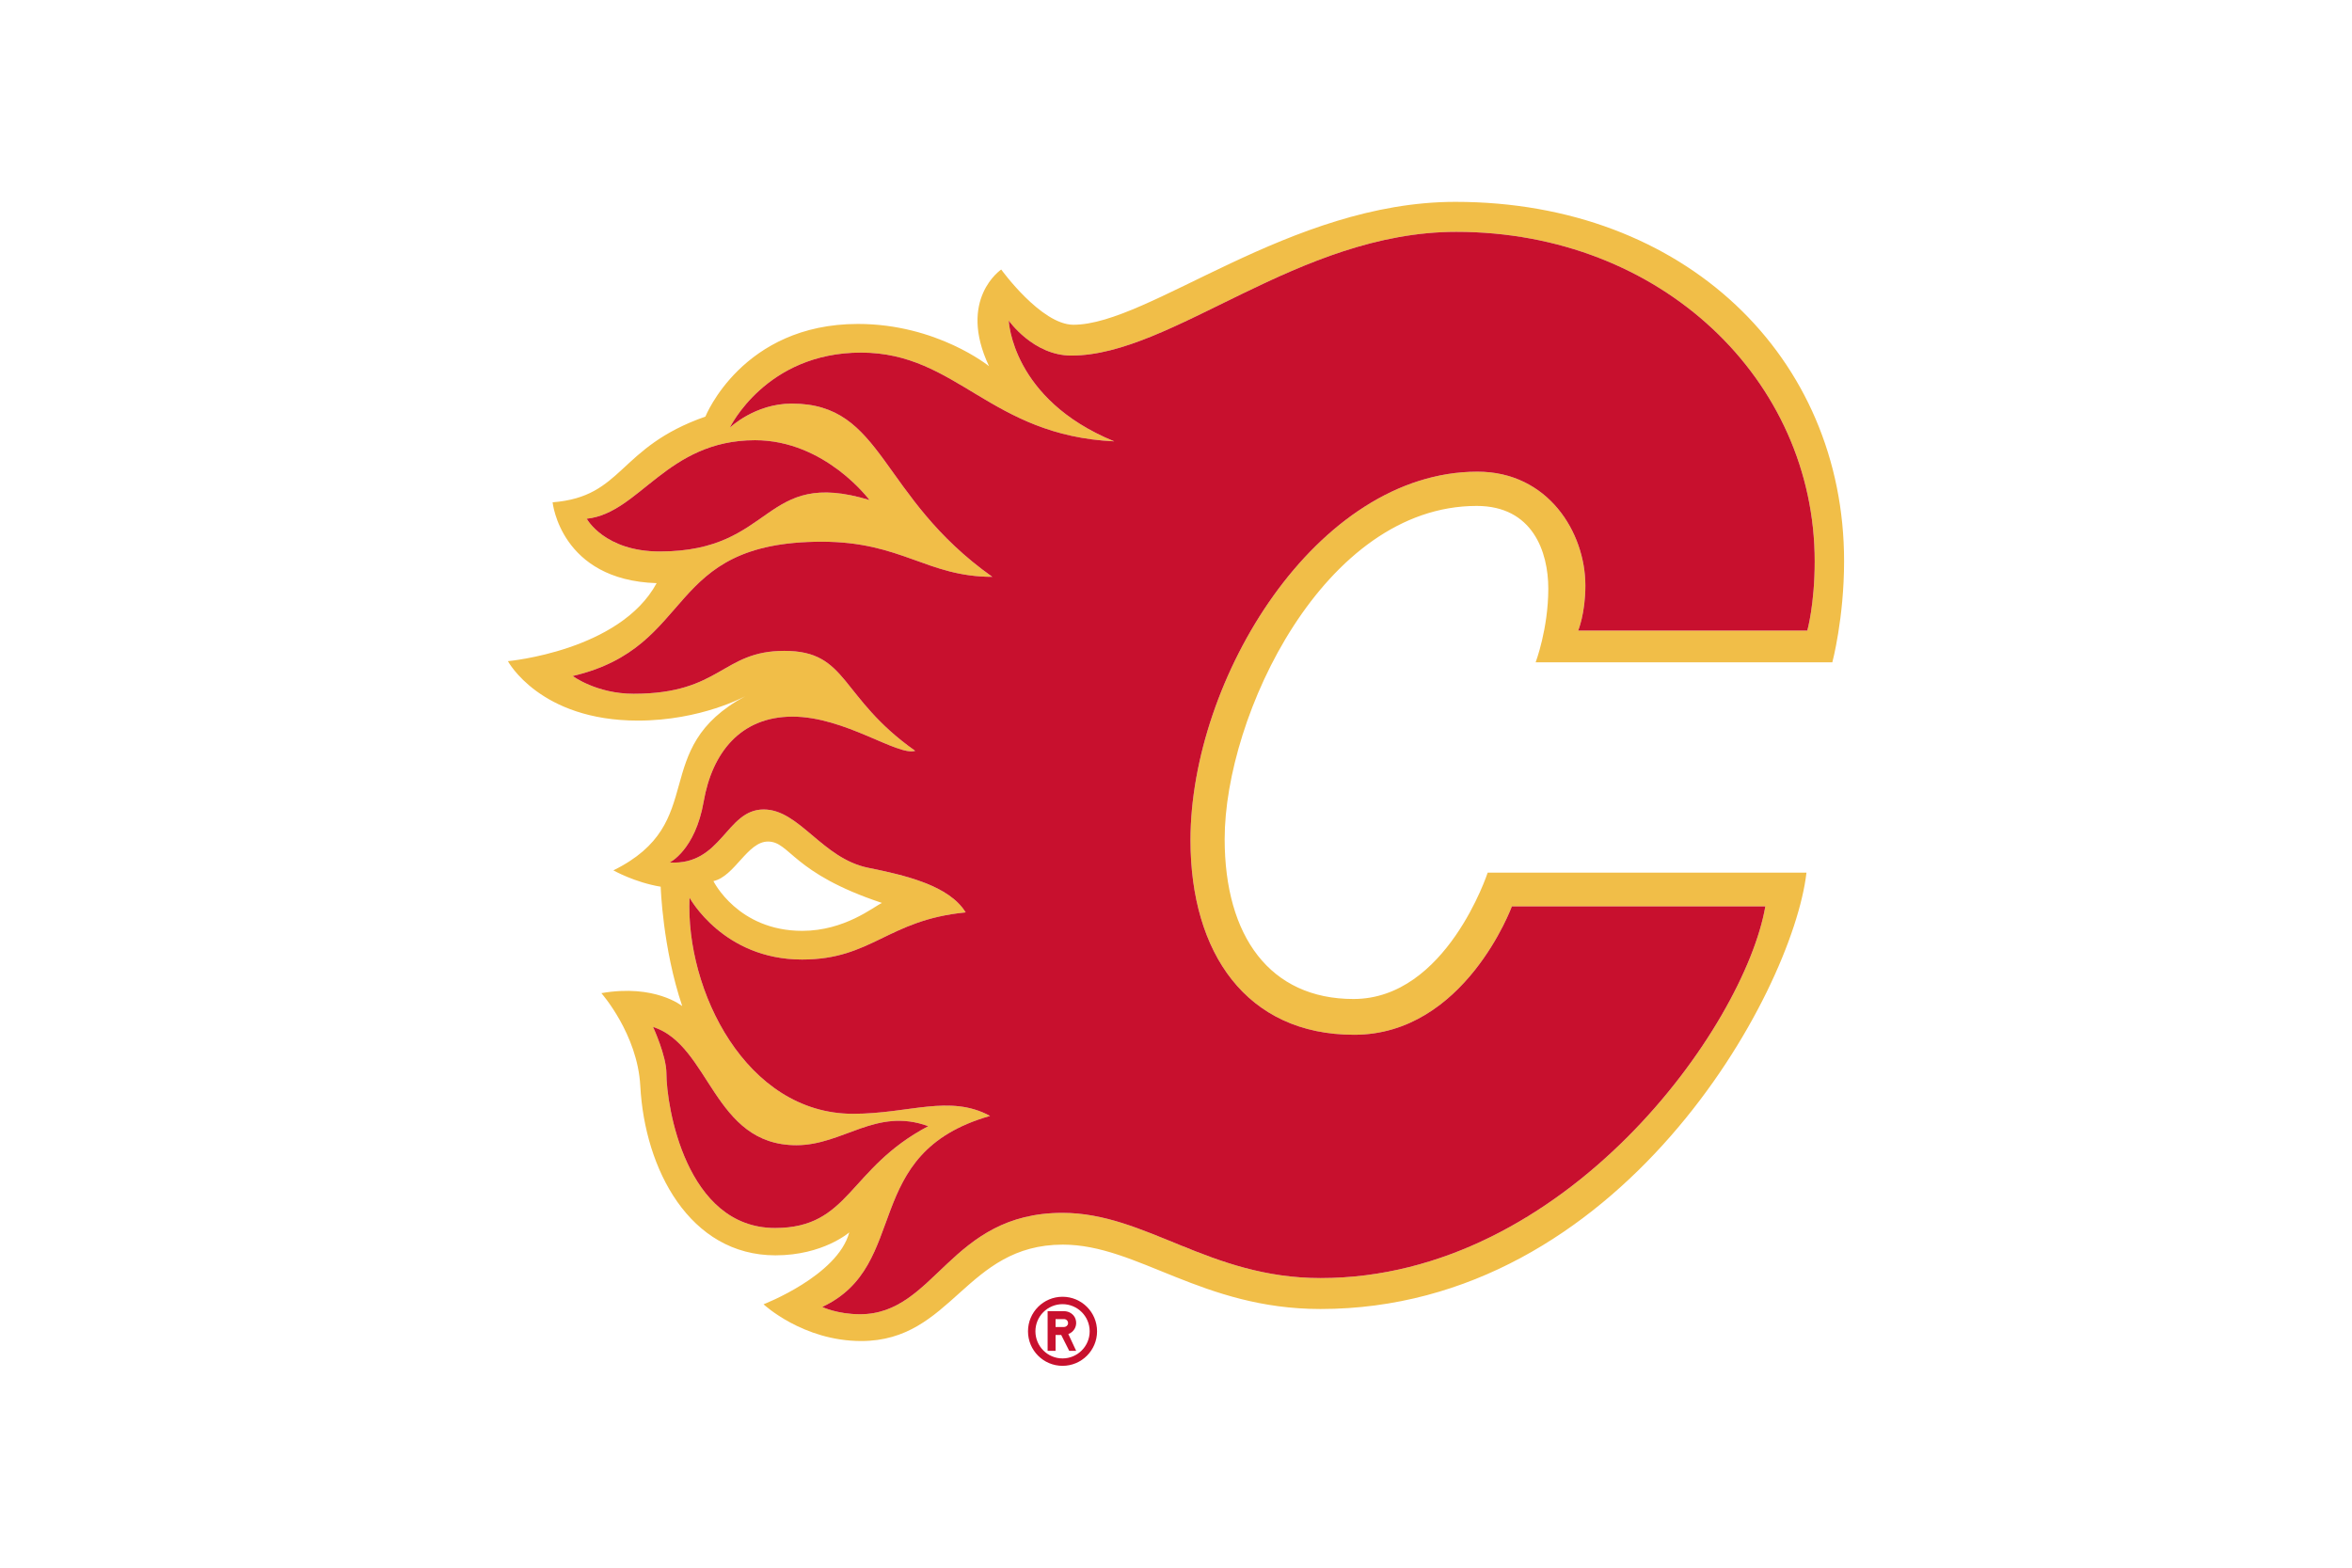
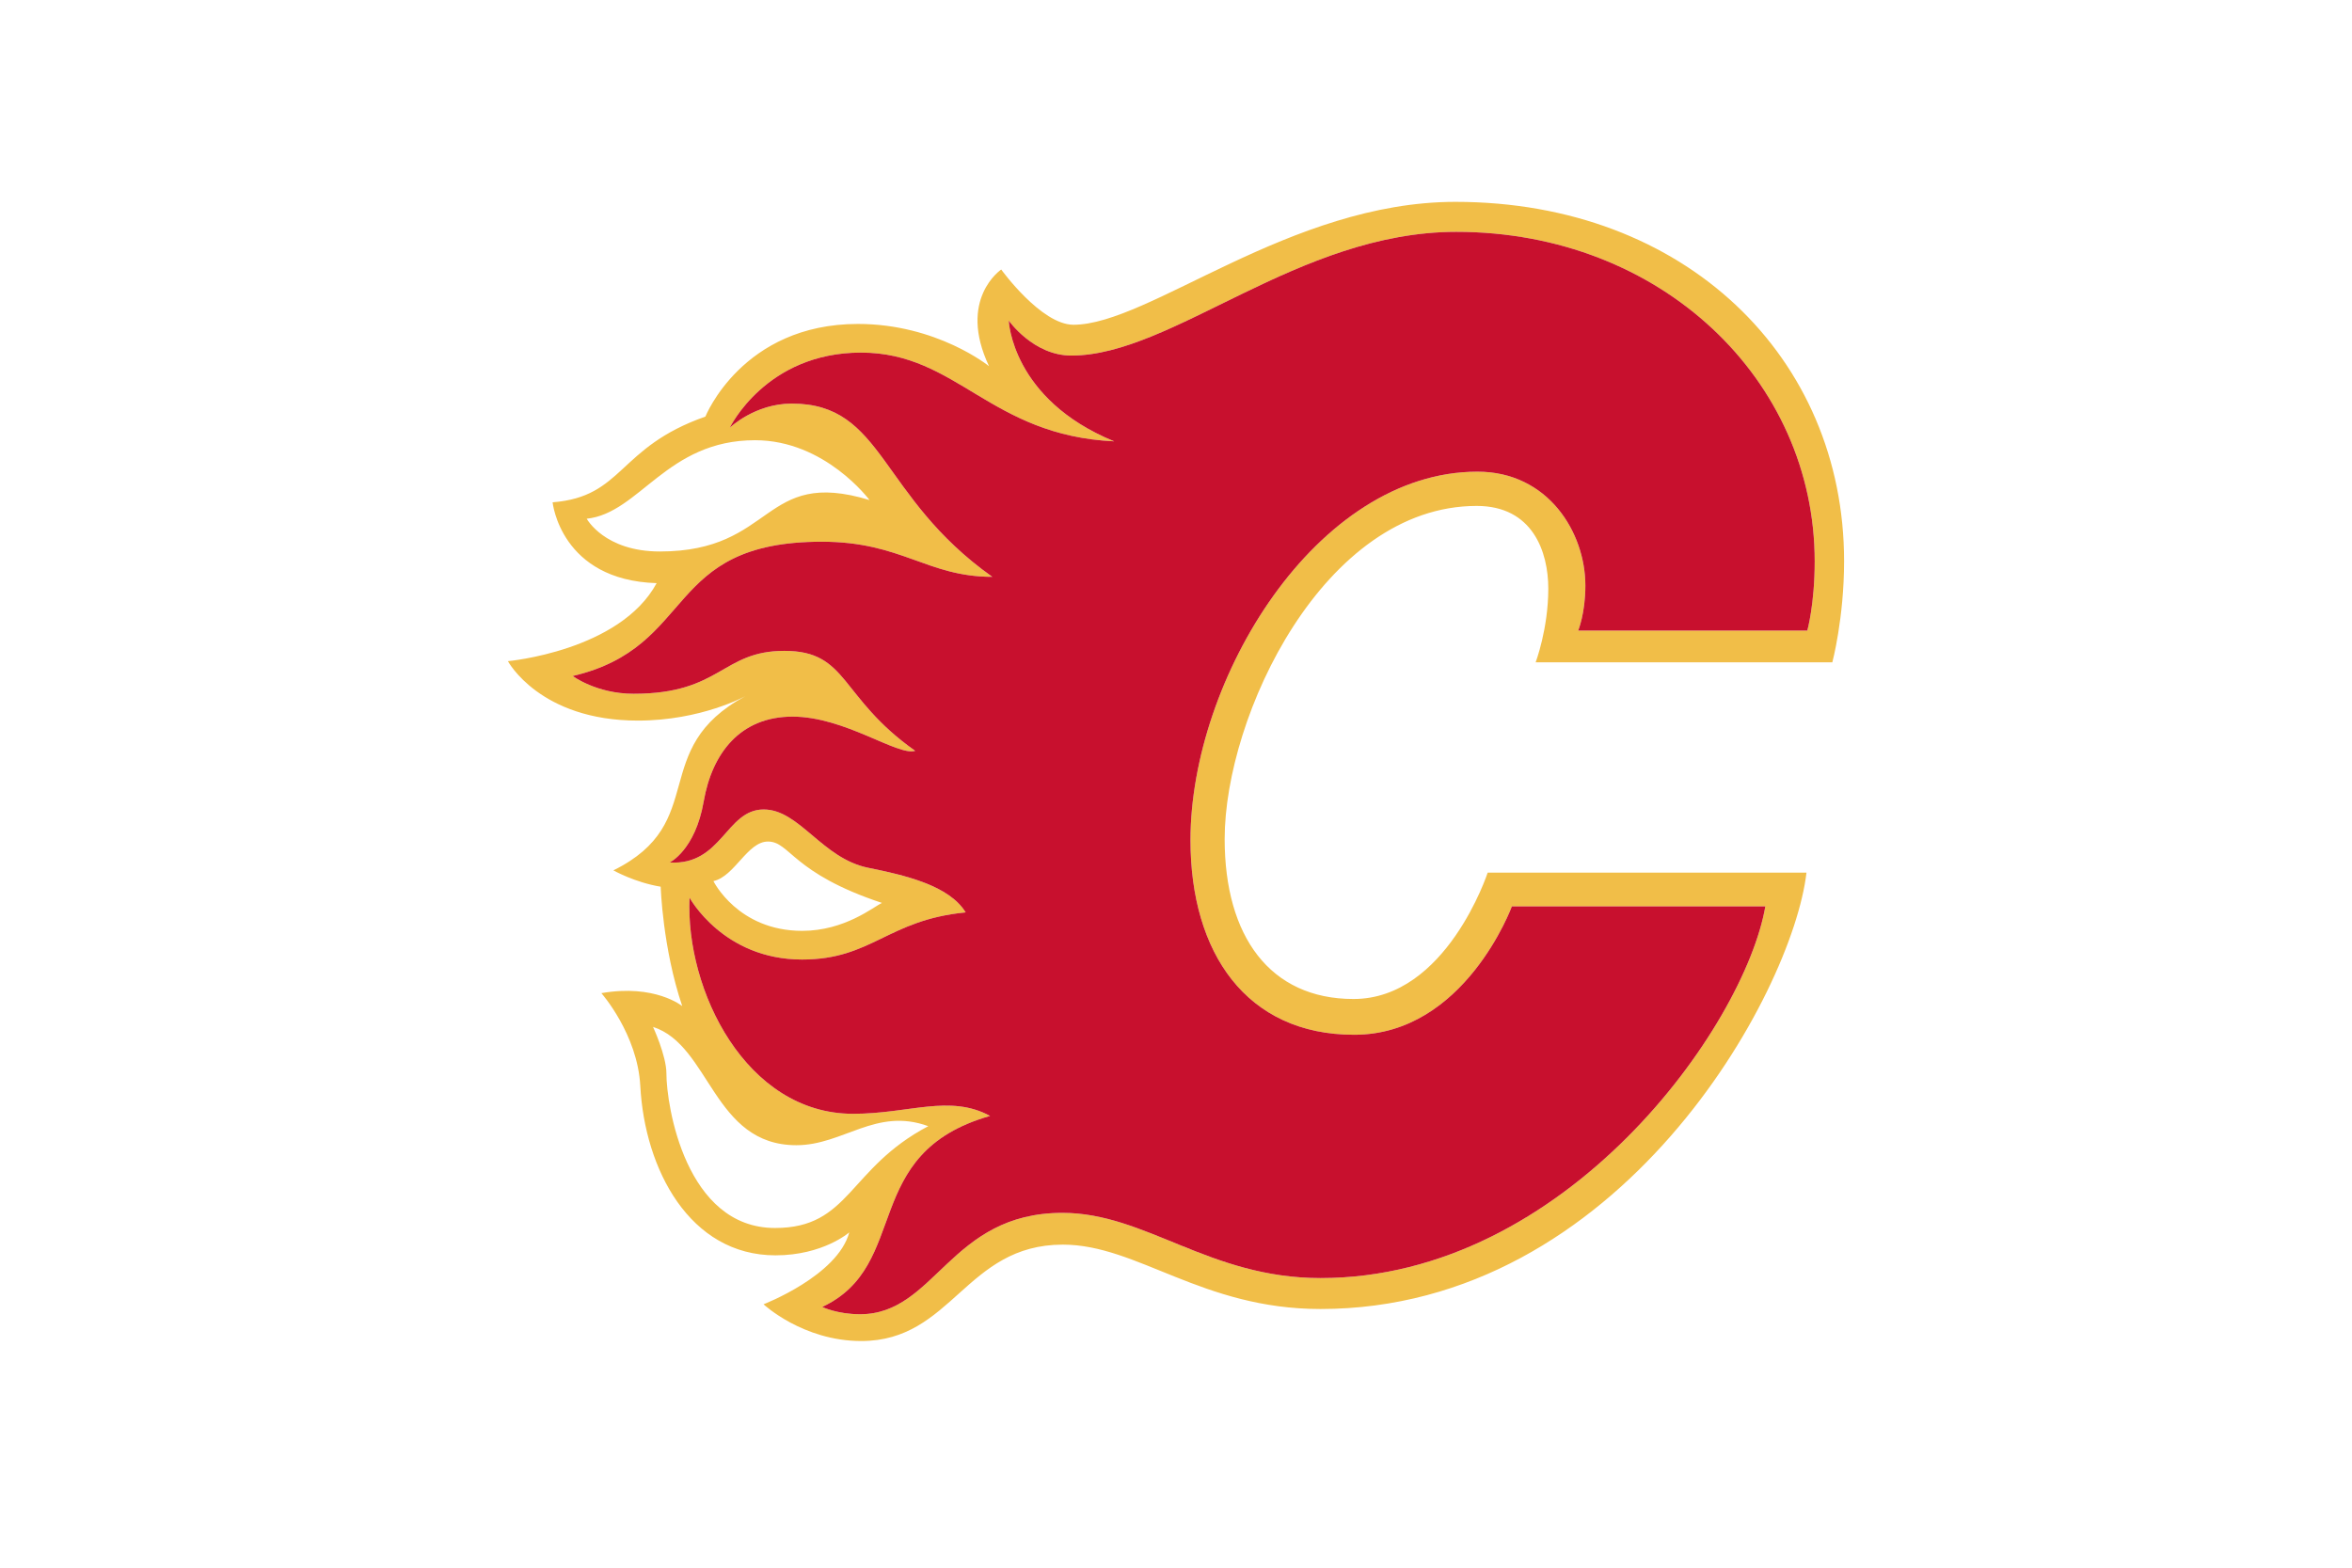
<svg xmlns="http://www.w3.org/2000/svg" viewBox="0 0 960 640">
  <path fill="#f1be48" d="M747.887 270.395s4.798-17.958 4.798-41.322c0-83.14-64.841-146.666-158.651-146.666-67.59 0-125.021 50.172-155.899 50.172-13.176 0-29.475-22.55-29.475-22.55s-17.937 12.054-4.978 39.465c0 0-21.238-17.246-53.49-17.246-47.247 0-62.274 37.823-62.274 37.823-35.94 12.585-33.29 32.697-62.364 34.994 0 0 3.216 31.79 42.461 33.003-14.983 27.714-60.7 31.848-60.7 31.848s12.954 24.264 53.056 24.264c25.881 0 43.908-10.009 43.908-10.009-40.167 21.62-14.308 51.627-53.923 71.15 0 0 8.742 4.935 19.313 6.671 0 0 .756 24.946 8.797 48.743 0 0-11.115-9.115-33.011-5.286 0 0 14.764 16.68 15.888 37.88 1.801 33.988 20.133 69.154 55.176 69.154 19.452 0 30.121-9.378 30.121-9.378-4.743 17.717-34.991 29.36-34.991 29.36s16.024 15.002 39.876 15.002c37.212 0 42.509-39.356 82.3-39.356 30.451 0 56.759 26.282 105.126 26.282 122.339 0 192.668-128.764 198.384-178.134h-130.12s-16.879 51.578-54.763 51.578c-34.116 0-52.59-25.615-52.59-65.3 0-50.28 40.445-135.997 102.869-135.997 22.794 0 29.226 18.627 29.226 33.761 0 16.457-5.166 30.093-5.166 30.093zm-508.404-58.627c21.632-2.315 32.622-32.05 68.696-32.05 28.64 0 46.712 24.422 46.712 24.422-44.01-13.365-38.353 21.002-85.579 21.002-22.6 0-29.829-13.374-29.829-13.374m76.868 289.555c-36.525 0-44.347-50.043-44.347-63.097 0-7.247-5.465-18.999-5.465-18.999 23.407 7.547 24.466 48.297 58.514 48.297 19.148 0 32.516-15.577 53.833-7.767-32.762 17.238-31.91 41.566-62.535 41.566m286.71-308.763c-65.768 0-117.149 84.704-117.149 150.422 0 46.062 22.862 79.457 66.795 79.457 45.147 0 64.382-52.409 64.382-52.409h103.459c-8.544 49.188-81.415 151.741-181.542 151.741-45.555 0-71.29-26.624-105.351-26.624-46.033 0-51.708 41.385-82.594 41.385-9.32 0-15.459-2.975-15.459-2.975 36.518-17.12 15.042-62.753 68.507-77.985-16.566-8.949-33.005-.869-55.917-.869-43.709 0-68.492-50.49-66.744-88.237 0 0 13.682 25.262 45.938 25.262 28.526 0 34.835-16.147 66.762-19.246-6.732-10.994-24.664-15.158-39.779-18.212-18.835-3.81-28.073-23.807-42.659-23.807-15.405 0-17.026 22.913-38.372 21.65 0 0 10.433-5.045 13.881-24.9 3.431-19.774 14.935-34.653 36.253-34.653 21.442 0 42.886 16.182 50.075 13.967-31.101-21.958-27.177-40.815-53.394-40.815-25.56 0-25.786 17.522-61.527 17.522-15.157 0-24.864-7.253-24.864-7.253 50.907-11.923 36.692-54.827 101.704-54.827 32.623 0 42.896 14.337 69.563 14.337-46.436-32.904-44.095-70.728-81.843-70.728-15.118 0-25.317 9.854-25.317 9.854s14.699-30.669 53.583-30.669c39.241 0 52.556 33.843 103.329 36.23-41.886-17.158-43.047-49.302-43.047-49.302s10.002 14.287 25.54 14.287c41.354 0 92.439-50.51 157.164-50.51 83.613 0 146.257 60.482 146.257 134.523 0 17.554-3.019 28.26-3.019 28.26h-93.517s2.931-7.069 2.931-18.326c0-21.83-15.28-46.55-44.03-46.55ZM291.195 359.706c8.693-1.932 13.872-16.149 22.256-16.149 9.051 0 9.795 12.888 46.536 25.057-3.385 1.555-15.164 11.4-32.55 11.4-26.282 0-36.243-20.308-36.243-20.308z" />
  <path fill="#c8102e" d="M737.676 257.434s3.02-10.706 3.02-28.259c0-74.042-62.646-134.523-146.258-134.523-64.725 0-115.81 50.51-157.164 50.51-15.538 0-25.54-14.287-25.54-14.287s1.161 32.143 43.046 49.302c-50.771-2.387-64.087-36.23-103.328-36.23-38.884 0-53.582 30.67-53.582 30.67s10.198-9.855 25.316-9.855c37.748 0 35.407 37.823 81.843 70.727-26.666 0-36.939-14.336-69.563-14.336-65.011 0-50.798 42.903-101.704 54.827 0 0 9.707 7.252 24.864 7.252 35.741 0 35.967-17.52 61.527-17.52 26.216 0 22.293 18.856 53.394 40.814-7.188 2.215-28.633-13.967-50.074-13.967-21.319 0-32.823 14.88-36.254 34.651-3.448 19.857-13.88 24.901-13.88 24.901 21.345 1.264 22.966-21.65 38.372-21.65 14.585 0 23.823 19.996 42.659 23.807 15.114 3.054 33.047 7.218 39.778 18.213-31.927 3.1-38.236 19.246-66.761 19.246-32.257 0-45.939-25.262-45.939-25.262-1.748 37.746 23.035 88.237 66.743 88.237 22.914 0 39.352-8.08 55.917.868-53.464 15.232-31.988 60.865-68.505 77.986 0 0 6.138 2.975 15.458 2.975 30.887 0 36.561-41.385 82.594-41.385 34.061 0 59.796 26.623 105.351 26.623 100.127 0 172.998-102.552 181.542-151.74H617.09s-19.236 52.41-64.383 52.41c-43.933 0-66.796-33.395-66.796-79.457 0-65.719 51.383-150.422 117.15-150.422 28.75 0 44.03 24.718 44.03 46.548 0 11.258-2.933 18.326-2.933 18.326z" />
-   <path fill="#c8102e" d="M354.892 204.14s-18.073-24.423-46.713-24.423c-36.074 0-47.064 29.737-68.696 32.051 0 0 7.229 13.373 29.829 13.373 47.226 0 41.569-34.367 85.58-21.002m23.995 255.617c-21.318-7.809-34.686 7.768-53.834 7.768-34.048 0-35.107-40.752-58.513-48.299 0 0 5.464 11.753 5.464 19 0 13.053 7.822 63.097 44.347 63.097 30.624 0 29.773-24.328 62.536-41.566M433.69 529.396c-7.789 0-14.098 6.308-14.098 14.097s6.31 14.1 14.098 14.1c7.779 0 14.089-6.314 14.089-14.1s-6.31-14.097-14.089-14.097m0 25.172c-6.121 0-11.07-4.96-11.07-11.075a11.064 11.064 0 0 1 11.07-11.072c6.107 0 11.074 4.953 11.074 11.072 0 6.114-4.967 11.075-11.073 11.075z" />
-   <path fill="#c8102e" d="M439.015 538.571c-.629-2.007-2.597-3.292-4.7-3.292h-6.713v16.2h3.241V545h2.31l3.264 6.48h2.836l-3.201-6.858a4.82 4.82 0 0 0 2.714-2.42 4.82 4.82 0 0 0 .249-3.63m-4.807 3.188h-3.365v-3.24h3.476a1.62 1.62 0 0 1 1.222.548 1.62 1.62 0 0 1 .389 1.281c-.101.83-.885 1.411-1.722 1.411" />
</svg>
